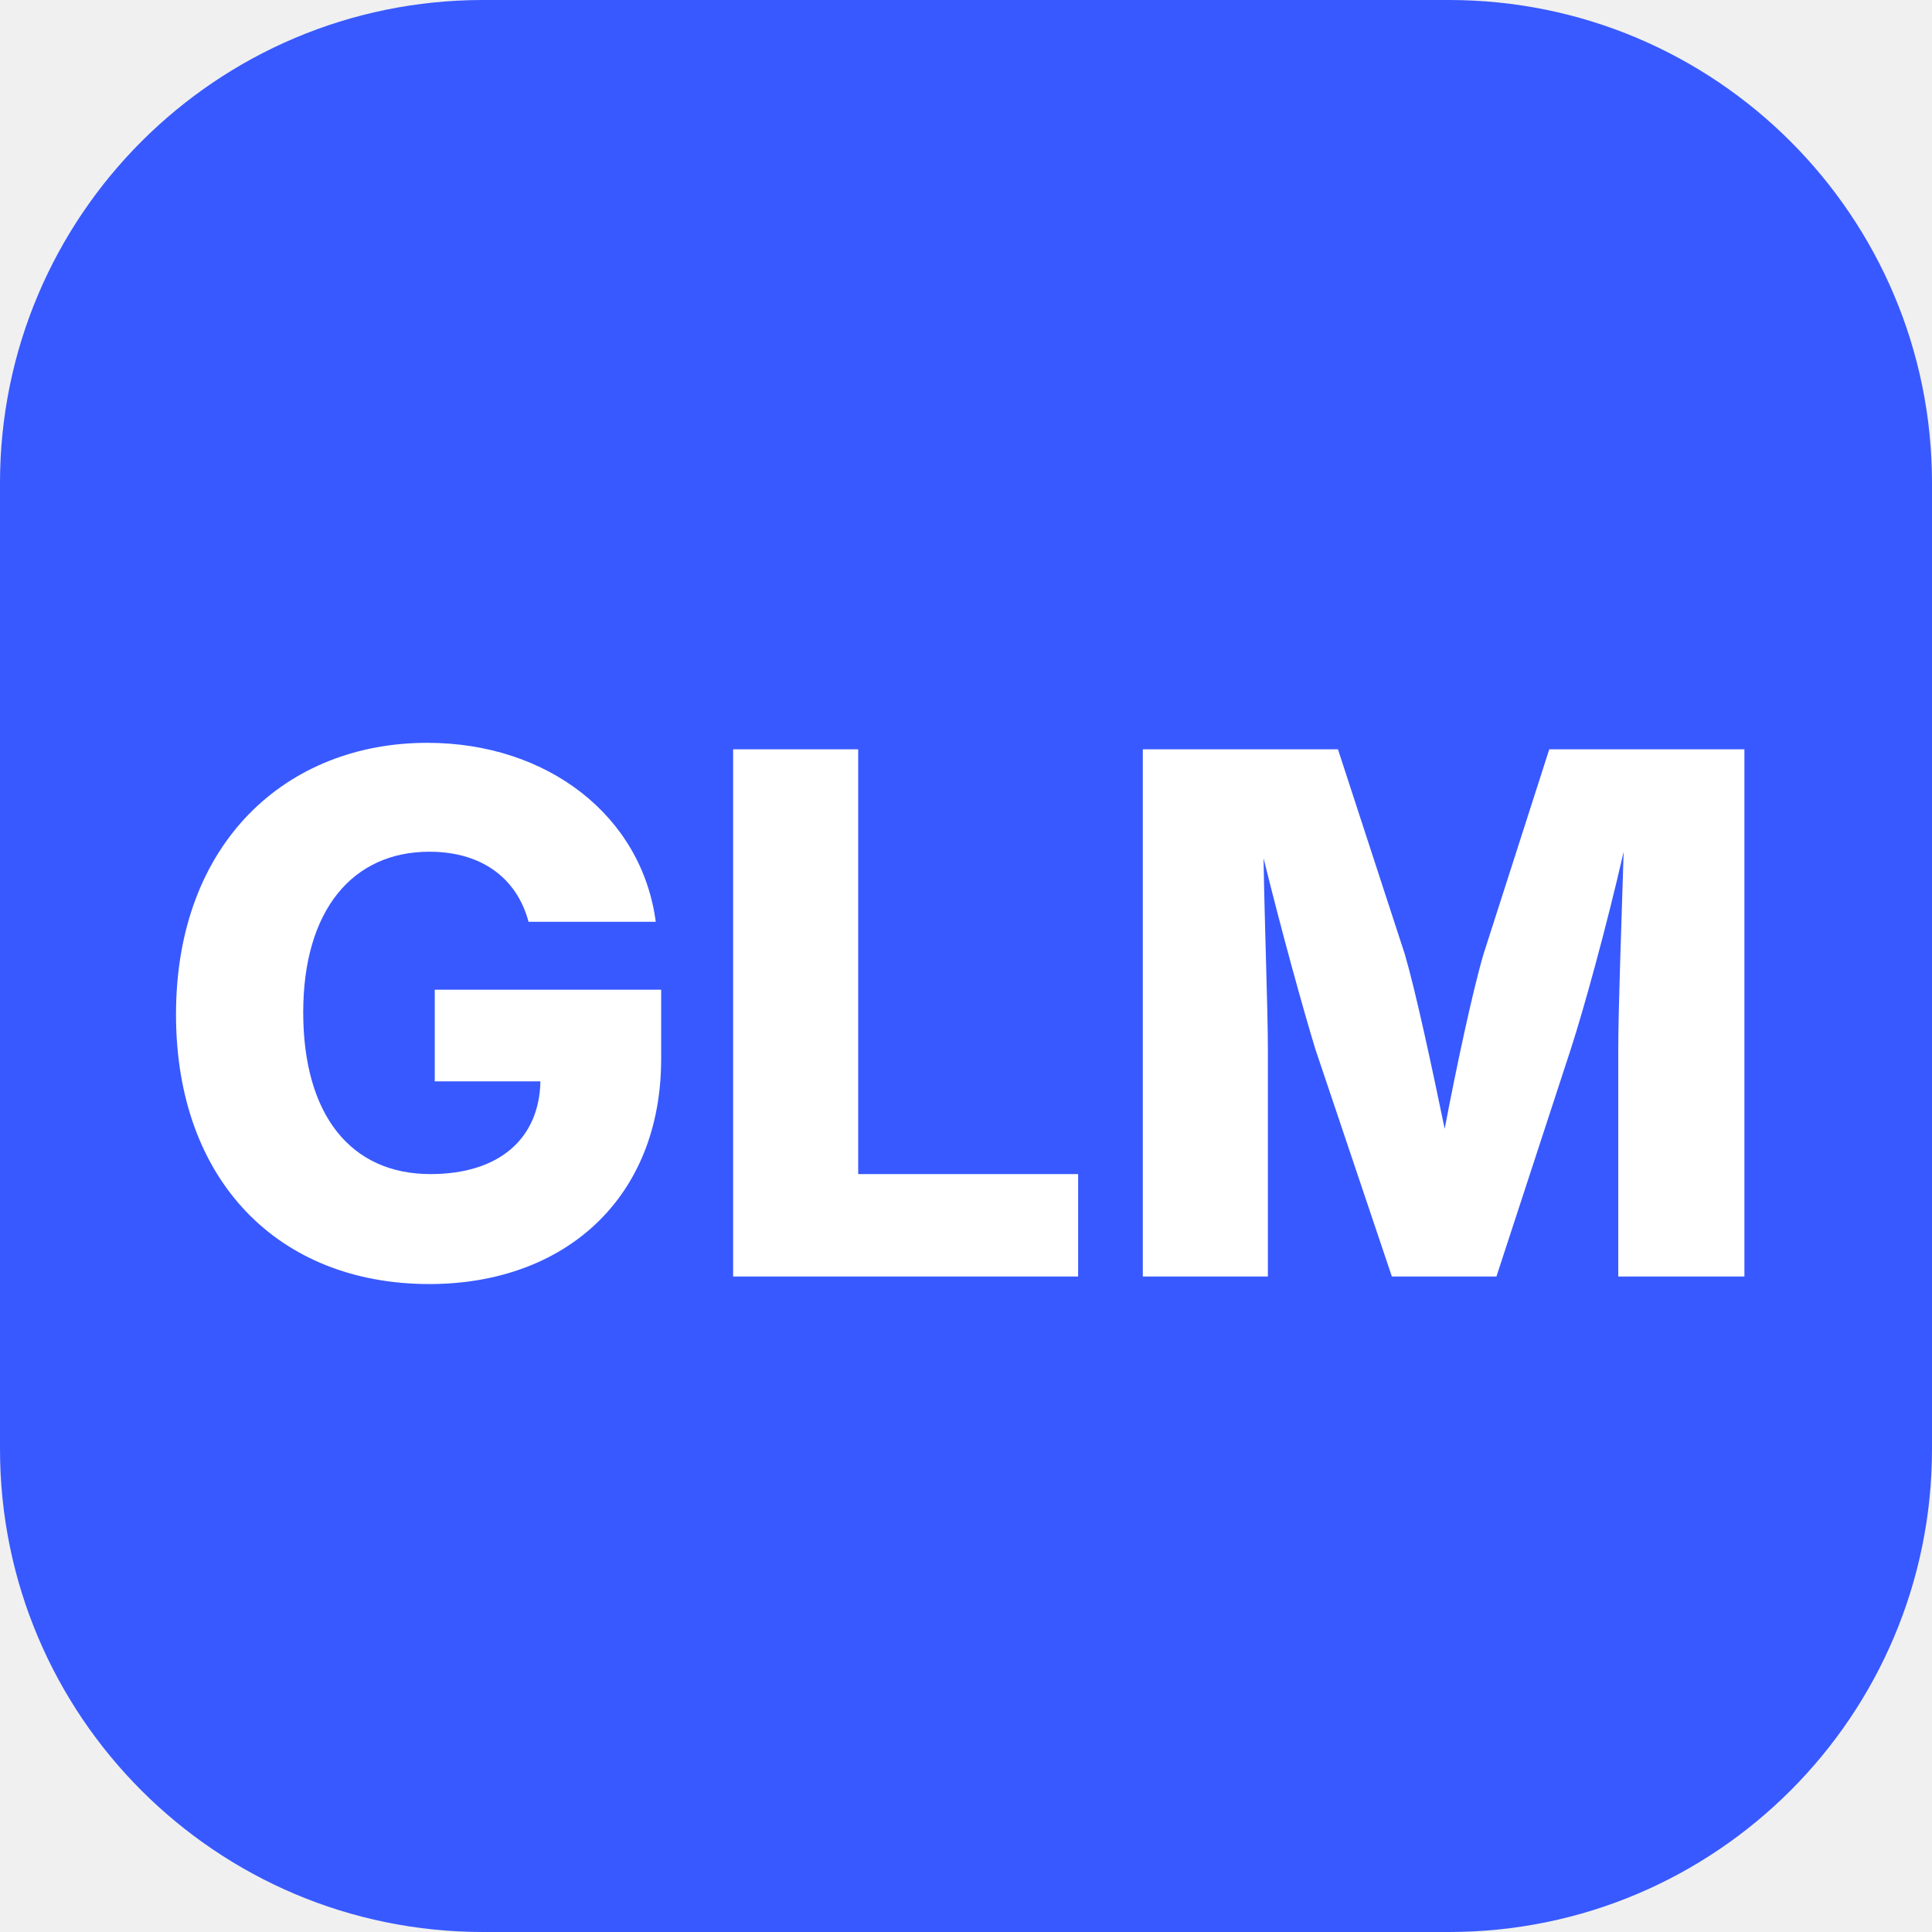
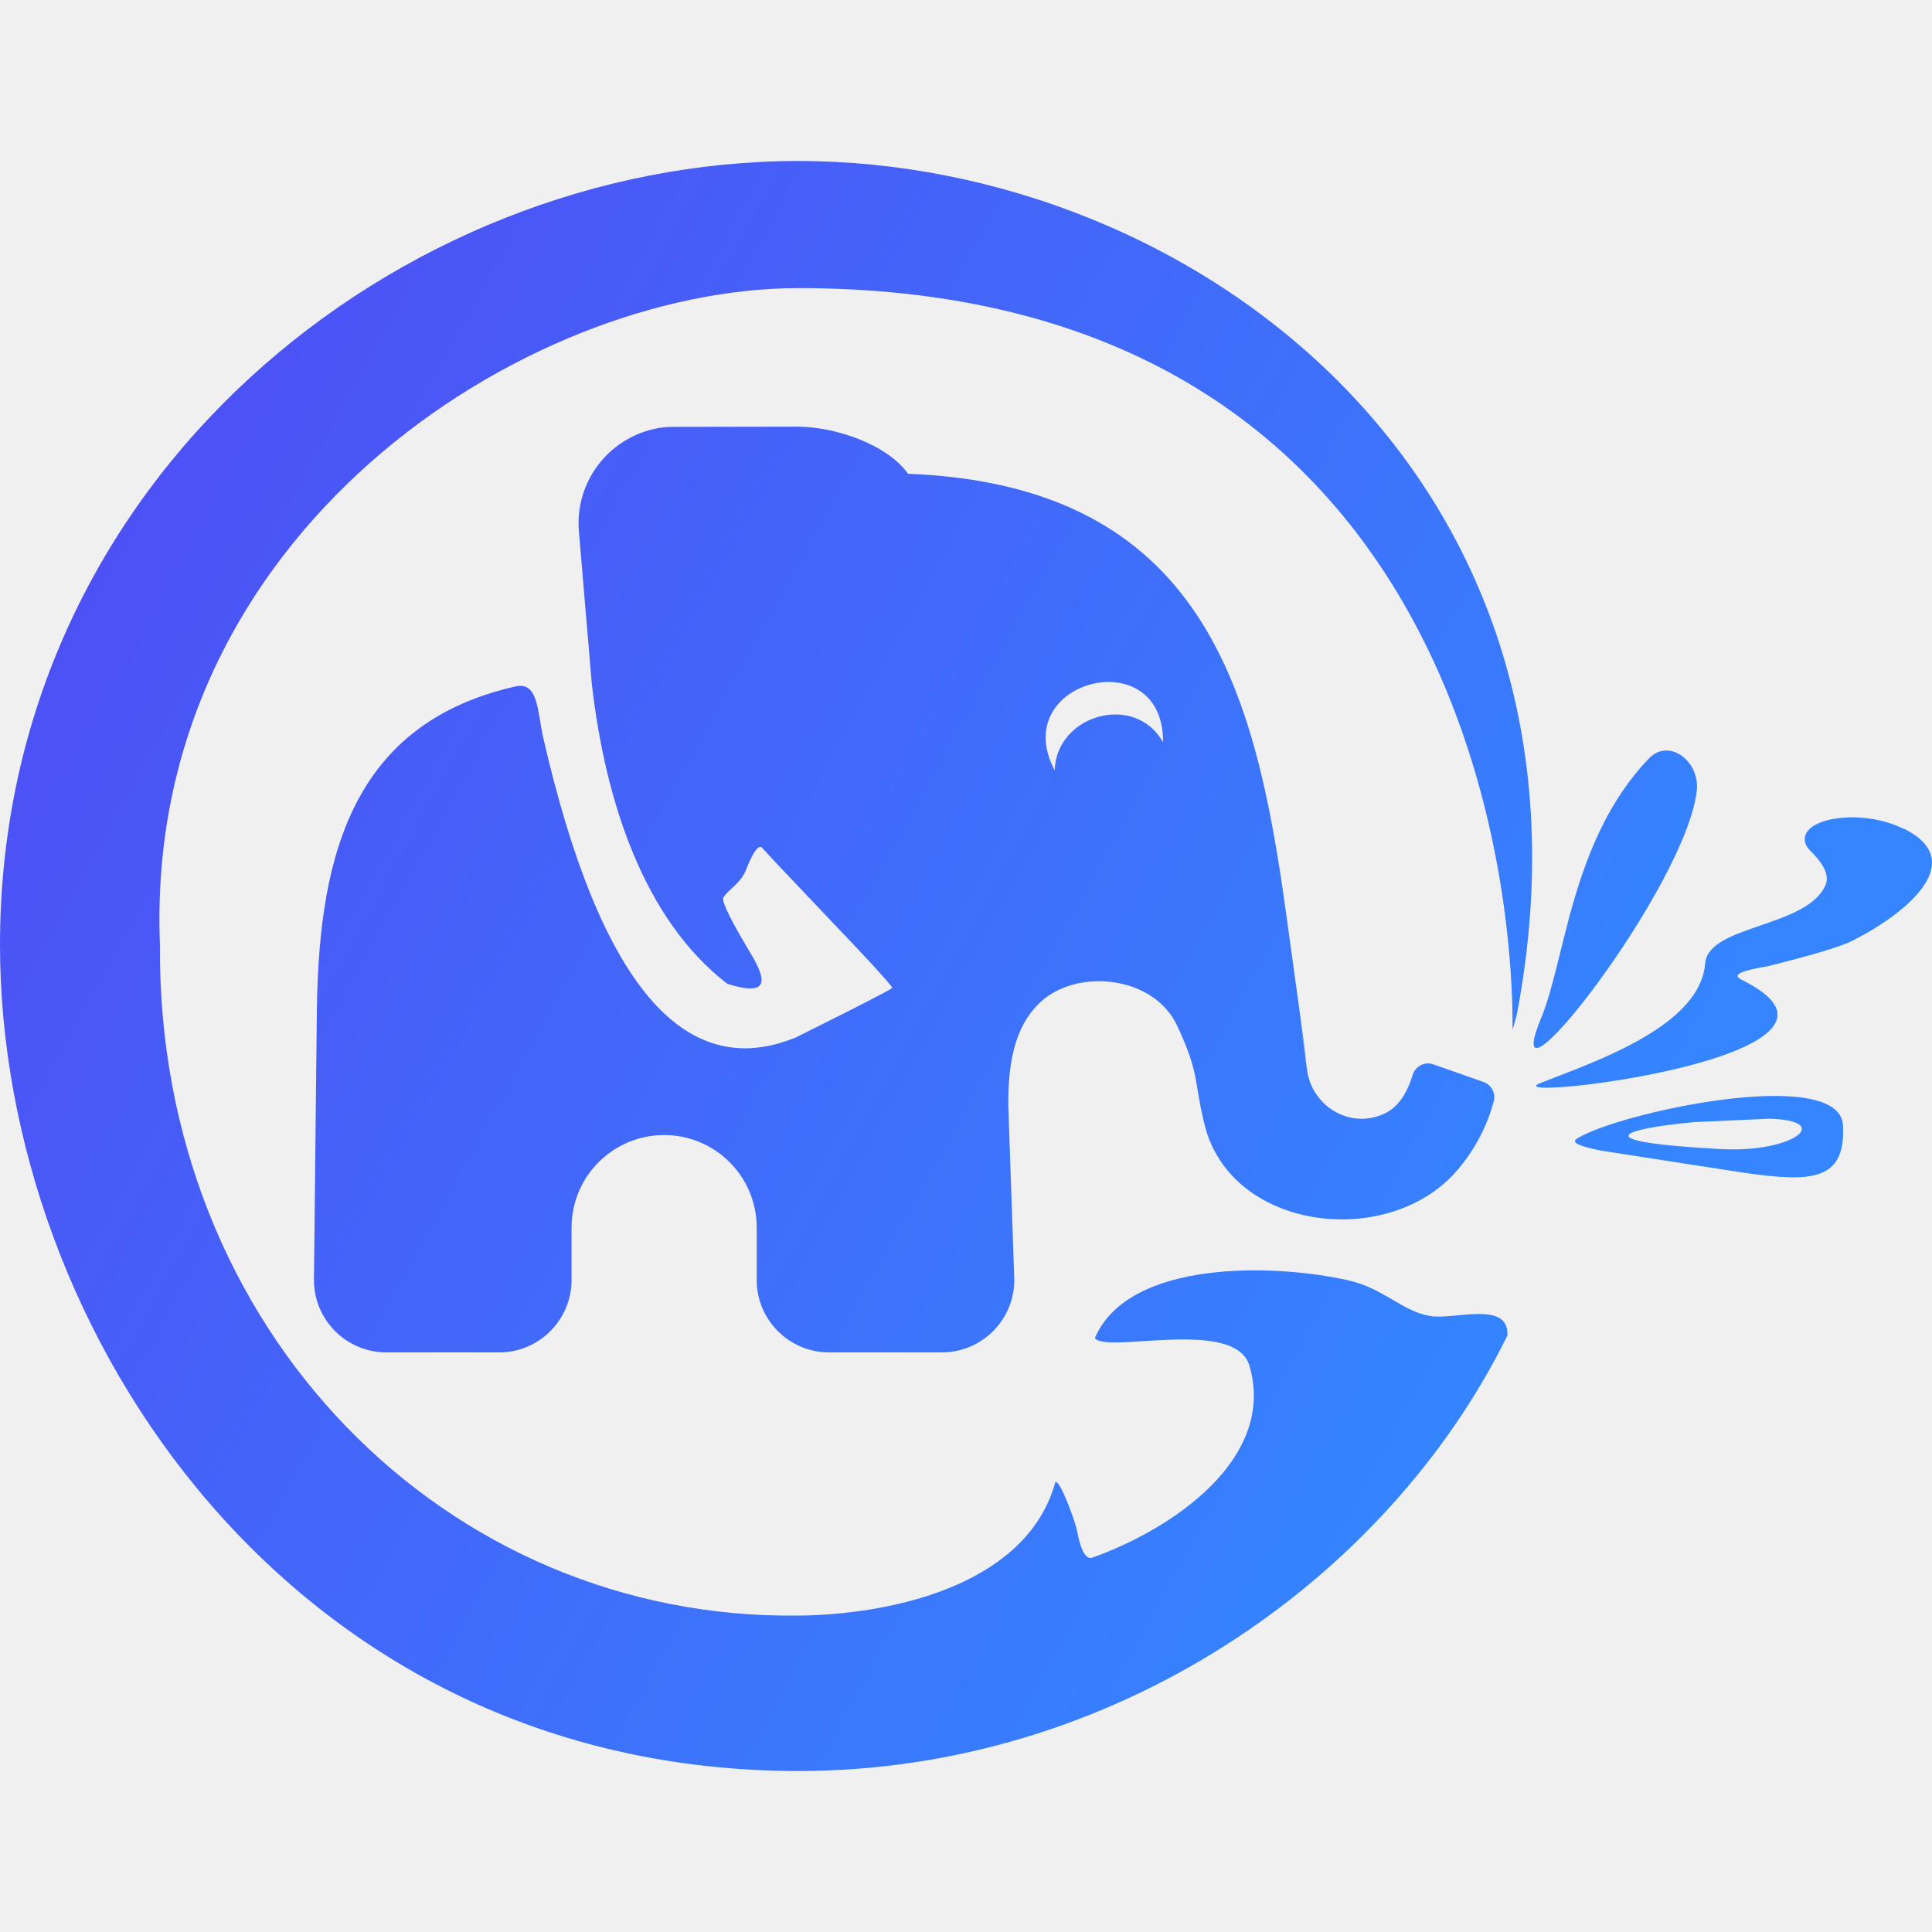
- <svg xmlns="http://www.w3.org/2000/svg" width="28" height="28" viewBox="0 0 28 28">
-   <rect width="28" height="28" rx="7" fill="#3859ff" />
-   <text x="14" y="18.5" font-size="10.5" font-family="Inter,Arial,sans-serif" font-weight="800" fill="#ffffff" text-anchor="middle">GLM</text>
+ <svg xmlns="http://www.w3.org/2000/svg" viewBox="0 0 24 24">
+   <defs>
+     <linearGradient id="lobe-icons-chat-glm-_R_0_" x1="-18.756%" x2="70.894%" y1="49.371%" y2="90.944%">
+       <stop offset="0%" stop-color="#504AF4" />
+       <stop offset="100%" stop-color="#3485FF" />
+     </linearGradient>
+   </defs>
+   <path d="M9.917 2c4.906 0 10.178 3.947 8.93 10.58-.014.07-.037.14-.057.21l-.003-.277c-.083-3-1.534-8.934-8.87-8.934-3.393 0-8.137 3.054-7.93 8.158-.04 4.778 3.555 8.4 7.95 8.332l.073-.001c1.2-.033 2.763-.429 3.1-1.657.063-.031.26.534.268.598.048.256.112.369.192.34.981-.348 2.286-1.222 1.952-2.38-.176-.61-1.775-.147-1.921-.347.418-.979 2.234-.926 3.153-.716.443.102.657.38 1.012.442.29.052.981-.2.96.242-1.5 3.042-4.893 5.41-8.808 5.41C3.654 22 0 16.574 0 11.737 0 5.947 4.959 2 9.917 2zM9.9 5.3c.484 0 1.125.225 1.38.585 3.669.145 4.313 2.686 4.694 5.444.255 1.838.315 2.3.182 1.387l.083.59c.068.448.554.737.982.516.144-.075.254-.231.328-.47a.2.2 0 01.258-.13l.625.22a.2.2 0 01.124.238 2.172 2.172 0 01-.51.92c-.878.917-2.757.664-3.08-.62-.14-.554-.055-.626-.345-1.242-.292-.621-1.238-.709-1.69-.295-.345.315-.407.805-.406 1.282L12.6 15.9a.9.9 0 01-.9.9h-1.4a.9.9 0 01-.9-.9v-.65a1.15 1.15 0 10-2.3 0v.65a.9.9 0 01-.9.9H4.8a.9.9 0 01-.9-.9l.035-3.239c.012-1.884.356-3.658 2.47-4.134.2-.045.252.13.29.342.025.154.043.252.053.294.701 3.058 1.75 4.299 3.144 3.722l.66-.331.254-.13c.158-.082.25-.131.276-.15.012-.01-.165-.206-.407-.464l-1.012-1.067a8.925 8.925 0 01-.199-.216c-.047-.034-.116.068-.208.306-.074.157-.251.252-.272.326-.013.058.108.298.362.72.164.288.22.508-.31.343-1.04-.8-1.518-2.273-1.684-3.725-.004-.035-.162-1.913-.162-1.913a1.2 1.2 0 011.113-1.281L9.9 5.3zm12.994 8.68c.037.697-.403.704-1.213.591l-1.783-.276c-.265-.053-.385-.099-.313-.147.47-.315 3.268-.93 3.31-.168zm-.915-.083l-.926.042c-.85.077-1.452.24.338.336l.103.003c.815.012 1.264-.359.485-.381zm1.667-3.601h.01c.79.398.067 1.03-.65 1.393-.14.07-.491.176-1.052.315-.241.04-.457.092-.333.16l.01.005c1.952.958-3.123 1.534-2.495 1.285l.38-.148c.68-.266 1.614-.682 1.666-1.337.038-.48 1.253-.442 1.493-.968.048-.106 0-.236-.144-.389-.05-.047-.094-.094-.107-.148-.073-.305.7-.431 1.222-.168zm-2.568-.474c-.135 1.198-2.479 4.192-1.949 2.863l.017-.042c.298-.717.376-2.221 1.337-3.221.25-.26.636.035.595.4zm-7.976-.253c.02-.694 1.002-.968 1.346-.347.01-1.274-1.941-.768-1.346.347z" fill="url(#lobe-icons-chat-glm-_R_0_)" fill-rule="evenodd" />
</svg>
